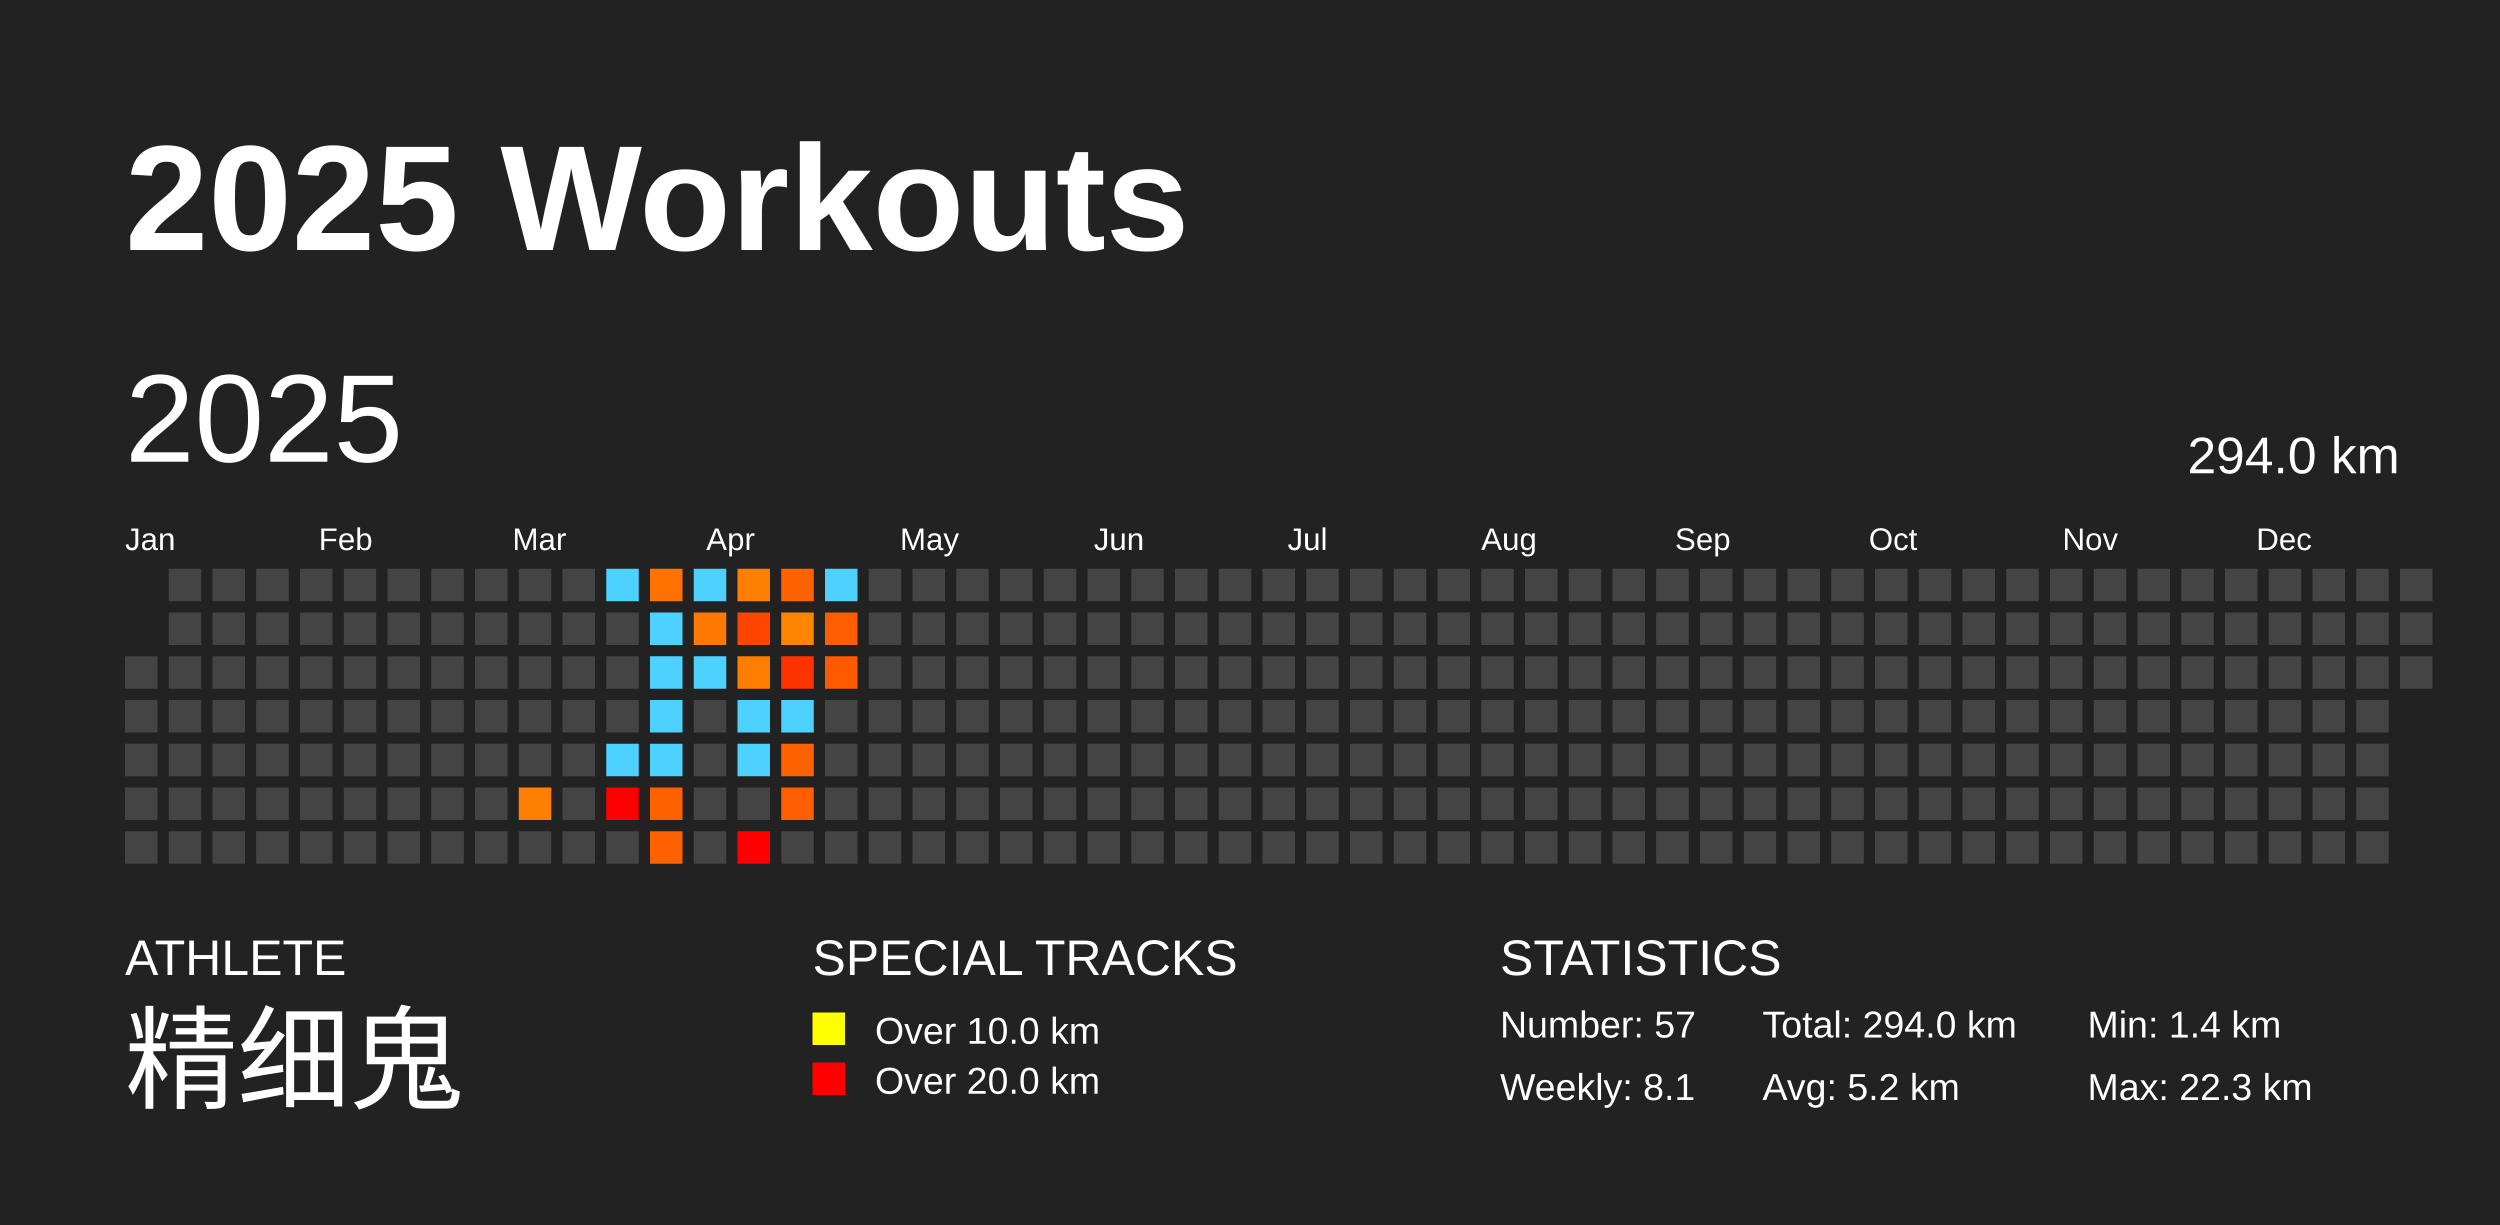
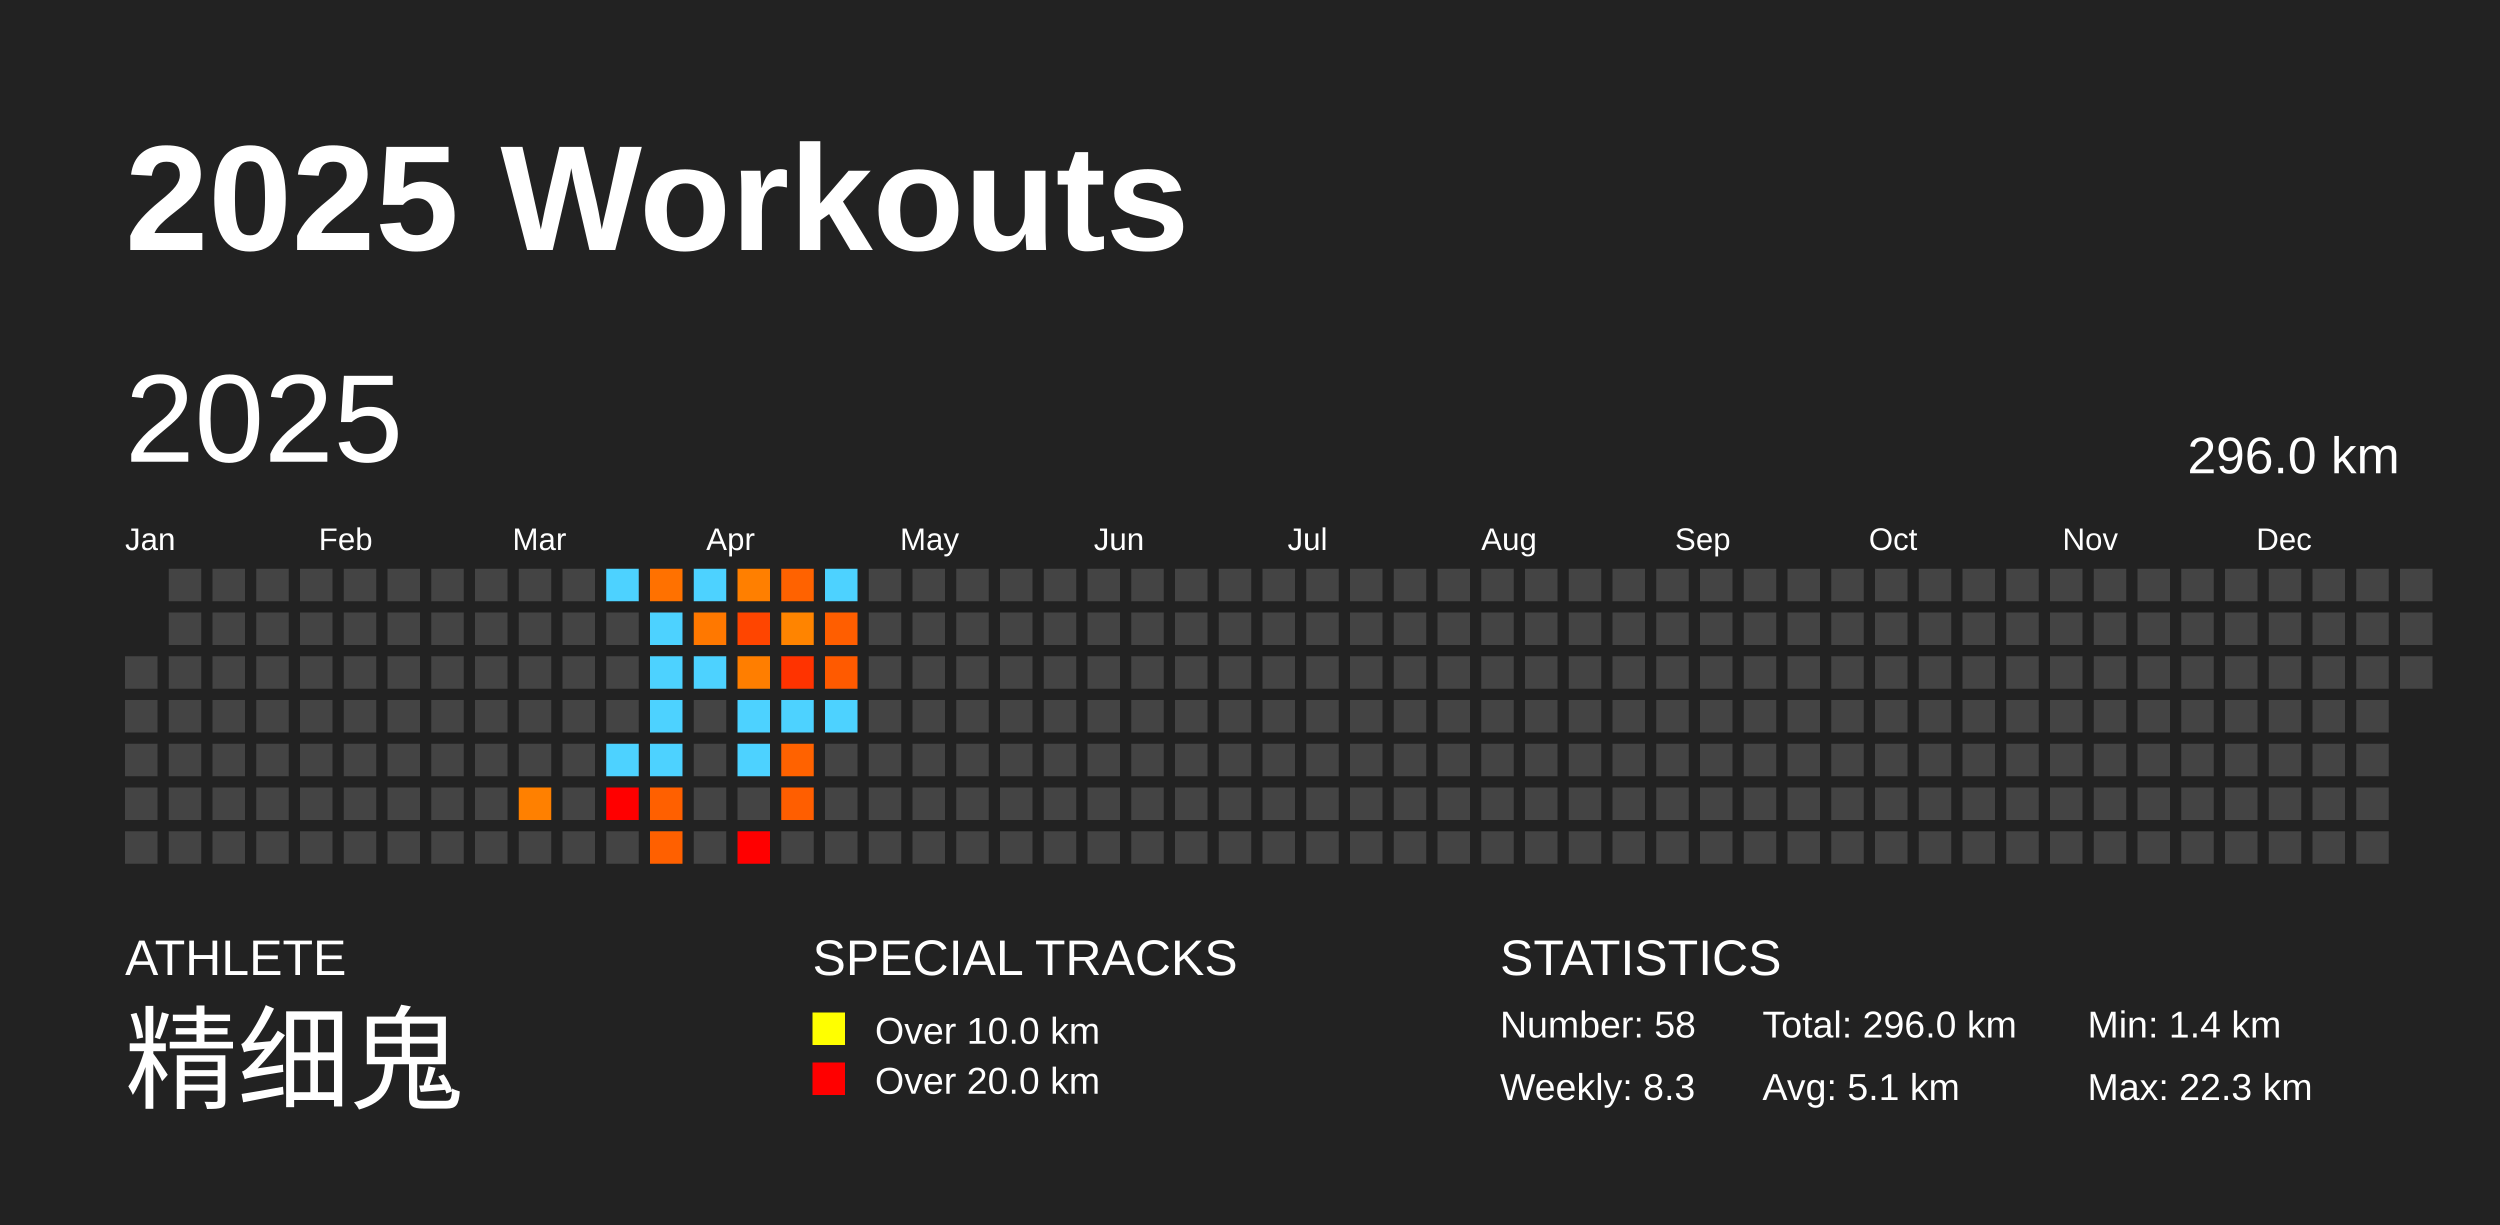
<svg xmlns="http://www.w3.org/2000/svg" baseProfile="full" height="98mm" version="1.1" viewBox="0,0,200,98" width="200mm">
  <defs />
  <rect fill="#222222" height="98" width="200" x="0" y="0" />
  <text fill="#FFFFFF" style="font-size:12px; font-family:Arial; font-weight:bold;" x="10" y="20">2025 Workouts</text>
  <text fill="#FFFFFF" style="font-size:4px; font-family:Arial" x="10" y="78">ATHLETE</text>
  <text fill="#FFFFFF" style="font-size:9px; font-family:Arial" x="10" y="88">精细鬼</text>
  <text fill="#FFFFFF" style="font-size:4px; font-family:Arial" x="65" y="78">SPECIAL TRACKS</text>
  <rect fill="yellow" height="2.6" width="2.6" x="65" y="81" />
  <text fill="#FFFFFF" style="font-size:3px; font-family:Arial" x="70" y="83.5">Over 10.0 km</text>
  <rect fill="red" height="2.6" width="2.6" x="65" y="85" />
  <text fill="#FFFFFF" style="font-size:3px; font-family:Arial" x="70" y="87.5">Over 20.0 km</text>
  <text fill="#FFFFFF" style="font-size:4px; font-family:Arial" x="120" y="78">STATISTICS</text>
-   <text fill="#FFFFFF" style="font-size:3px; font-family:Arial" x="120" y="83">Number: 57</text>
-   <text fill="#FFFFFF" style="font-size:3px; font-family:Arial" x="120" y="88">Weekly: 8.1</text>
-   <text fill="#FFFFFF" style="font-size:3px; font-family:Arial" x="141" y="83">Total: 294.0 km</text>
-   <text fill="#FFFFFF" style="font-size:3px; font-family:Arial" x="141" y="88">Avg: 5.2 km</text>
+   <text fill="#FFFFFF" style="font-size:3px; font-family:Arial" x="120" y="83">Number: 58</text>
+   <text fill="#FFFFFF" style="font-size:3px; font-family:Arial" x="120" y="88">Weekly: 8.3</text>
+   <text fill="#FFFFFF" style="font-size:3px; font-family:Arial" x="141" y="83">Total: 296.0 km</text>
+   <text fill="#FFFFFF" style="font-size:3px; font-family:Arial" x="141" y="88">Avg: 5.1 km</text>
  <text fill="#FFFFFF" style="font-size:3px; font-family:Arial" x="167" y="83">Min: 1.4 km</text>
  <text fill="#FFFFFF" style="font-size:3px; font-family:Arial" x="167" y="88">Max: 22.3 km</text>
  <text dominant-baseline="hanging" fill="#FFFFFF" style="font-size:10.0px; font-family:Arial;" x="10" y="30">2025</text>
-   <text dominant-baseline="hanging" fill="#FFFFFF" style="font-size:4.125px; font-family:Arial;" x="175" y="35">294.0 km</text>
+   <text dominant-baseline="hanging" fill="#FFFFFF" style="font-size:4.125px; font-family:Arial;" x="175" y="35">296.0 km</text>
  <text fill="#FFFFFF" style="font-size:2.5px; font-family:Arial" x="10.0" y="44">Jan</text>
  <text fill="#FFFFFF" style="font-size:2.5px; font-family:Arial" x="25.5" y="44">Feb</text>
  <text fill="#FFFFFF" style="font-size:2.5px; font-family:Arial" x="41.0" y="44">Mar</text>
  <text fill="#FFFFFF" style="font-size:2.5px; font-family:Arial" x="56.5" y="44">Apr</text>
  <text fill="#FFFFFF" style="font-size:2.5px; font-family:Arial" x="72.0" y="44">May</text>
  <text fill="#FFFFFF" style="font-size:2.5px; font-family:Arial" x="87.5" y="44">Jun</text>
  <text fill="#FFFFFF" style="font-size:2.5px; font-family:Arial" x="103.0" y="44">Jul</text>
  <text fill="#FFFFFF" style="font-size:2.5px; font-family:Arial" x="118.5" y="44">Aug</text>
  <text fill="#FFFFFF" style="font-size:2.5px; font-family:Arial" x="134.0" y="44">Sep</text>
  <text fill="#FFFFFF" style="font-size:2.5px; font-family:Arial" x="149.5" y="44">Oct</text>
  <text fill="#FFFFFF" style="font-size:2.5px; font-family:Arial" x="165.0" y="44">Nov</text>
  <text fill="#FFFFFF" style="font-size:2.5px; font-family:Arial" x="180.5" y="44">Dec</text>
  <rect fill="#444444" height="2.6" width="2.6" x="10.0" y="52.5" />
  <rect fill="#444444" height="2.6" width="2.6" x="10.0" y="56.0" />
  <rect fill="#444444" height="2.6" width="2.6" x="10.0" y="59.5" />
  <rect fill="#444444" height="2.6" width="2.6" x="10.0" y="63.0" />
  <rect fill="#444444" height="2.6" width="2.6" x="10.0" y="66.5" />
  <rect fill="#444444" height="2.6" width="2.6" x="13.5" y="45.5" />
  <rect fill="#444444" height="2.6" width="2.6" x="13.5" y="49.0" />
  <rect fill="#444444" height="2.6" width="2.6" x="13.5" y="52.5" />
  <rect fill="#444444" height="2.6" width="2.6" x="13.5" y="56.0" />
  <rect fill="#444444" height="2.6" width="2.6" x="13.5" y="59.5" />
  <rect fill="#444444" height="2.6" width="2.6" x="13.5" y="63.0" />
  <rect fill="#444444" height="2.6" width="2.6" x="13.5" y="66.5" />
  <rect fill="#444444" height="2.6" width="2.6" x="17.0" y="45.5" />
  <rect fill="#444444" height="2.6" width="2.6" x="17.0" y="49.0" />
  <rect fill="#444444" height="2.6" width="2.6" x="17.0" y="52.5" />
  <rect fill="#444444" height="2.6" width="2.6" x="17.0" y="56.0" />
  <rect fill="#444444" height="2.6" width="2.6" x="17.0" y="59.5" />
  <rect fill="#444444" height="2.6" width="2.6" x="17.0" y="63.0" />
  <rect fill="#444444" height="2.6" width="2.6" x="17.0" y="66.5" />
  <rect fill="#444444" height="2.6" width="2.6" x="20.5" y="45.5" />
  <rect fill="#444444" height="2.6" width="2.6" x="20.5" y="49.0" />
  <rect fill="#444444" height="2.6" width="2.6" x="20.5" y="52.5" />
  <rect fill="#444444" height="2.6" width="2.6" x="20.5" y="56.0" />
  <rect fill="#444444" height="2.6" width="2.6" x="20.5" y="59.5" />
  <rect fill="#444444" height="2.6" width="2.6" x="20.5" y="63.0" />
  <rect fill="#444444" height="2.6" width="2.6" x="20.5" y="66.5" />
  <rect fill="#444444" height="2.6" width="2.6" x="24.0" y="45.5" />
  <rect fill="#444444" height="2.6" width="2.6" x="24.0" y="49.0" />
  <rect fill="#444444" height="2.6" width="2.6" x="24.0" y="52.5" />
  <rect fill="#444444" height="2.6" width="2.6" x="24.0" y="56.0" />
  <rect fill="#444444" height="2.6" width="2.6" x="24.0" y="59.5" />
  <rect fill="#444444" height="2.6" width="2.6" x="24.0" y="63.0" />
  <rect fill="#444444" height="2.6" width="2.6" x="24.0" y="66.5" />
  <rect fill="#444444" height="2.6" width="2.6" x="27.5" y="45.5" />
  <rect fill="#444444" height="2.6" width="2.6" x="27.5" y="49.0" />
  <rect fill="#444444" height="2.6" width="2.6" x="27.5" y="52.5" />
  <rect fill="#444444" height="2.6" width="2.6" x="27.5" y="56.0" />
  <rect fill="#444444" height="2.6" width="2.6" x="27.5" y="59.5" />
  <rect fill="#444444" height="2.6" width="2.6" x="27.5" y="63.0" />
  <rect fill="#444444" height="2.6" width="2.6" x="27.5" y="66.5" />
  <rect fill="#444444" height="2.6" width="2.6" x="31.0" y="45.5" />
  <rect fill="#444444" height="2.6" width="2.6" x="31.0" y="49.0" />
  <rect fill="#444444" height="2.6" width="2.6" x="31.0" y="52.5" />
  <rect fill="#444444" height="2.6" width="2.6" x="31.0" y="56.0" />
  <rect fill="#444444" height="2.6" width="2.6" x="31.0" y="59.5" />
  <rect fill="#444444" height="2.6" width="2.6" x="31.0" y="63.0" />
  <rect fill="#444444" height="2.6" width="2.6" x="31.0" y="66.5" />
  <rect fill="#444444" height="2.6" width="2.6" x="34.5" y="45.5" />
  <rect fill="#444444" height="2.6" width="2.6" x="34.5" y="49.0" />
  <rect fill="#444444" height="2.6" width="2.6" x="34.5" y="52.5" />
  <rect fill="#444444" height="2.6" width="2.6" x="34.5" y="56.0" />
  <rect fill="#444444" height="2.6" width="2.6" x="34.5" y="59.5" />
  <rect fill="#444444" height="2.6" width="2.6" x="34.5" y="63.0" />
  <rect fill="#444444" height="2.6" width="2.6" x="34.5" y="66.5" />
  <rect fill="#444444" height="2.6" width="2.6" x="38.0" y="45.5" />
  <rect fill="#444444" height="2.6" width="2.6" x="38.0" y="49.0" />
  <rect fill="#444444" height="2.6" width="2.6" x="38.0" y="52.5" />
  <rect fill="#444444" height="2.6" width="2.6" x="38.0" y="56.0" />
  <rect fill="#444444" height="2.6" width="2.6" x="38.0" y="59.5" />
  <rect fill="#444444" height="2.6" width="2.6" x="38.0" y="63.0" />
  <rect fill="#444444" height="2.6" width="2.6" x="38.0" y="66.5" />
  <rect fill="#444444" height="2.6" width="2.6" x="41.5" y="45.5" />
  <rect fill="#444444" height="2.6" width="2.6" x="41.5" y="49.0" />
  <rect fill="#444444" height="2.6" width="2.6" x="41.5" y="52.5" />
  <rect fill="#444444" height="2.6" width="2.6" x="41.5" y="56.0" />
  <rect fill="#444444" height="2.6" width="2.6" x="41.5" y="59.5" />
  <rect fill="#ff8000" height="2.6" width="2.6" x="41.5" y="63.0" />
  <rect fill="#444444" height="2.6" width="2.6" x="41.5" y="66.5" />
  <rect fill="#444444" height="2.6" width="2.6" x="45.0" y="45.5" />
  <rect fill="#444444" height="2.6" width="2.6" x="45.0" y="49.0" />
  <rect fill="#444444" height="2.6" width="2.6" x="45.0" y="52.5" />
  <rect fill="#444444" height="2.6" width="2.6" x="45.0" y="56.0" />
  <rect fill="#444444" height="2.6" width="2.6" x="45.0" y="59.5" />
  <rect fill="#444444" height="2.6" width="2.6" x="45.0" y="63.0" />
  <rect fill="#444444" height="2.6" width="2.6" x="45.0" y="66.5" />
  <rect fill="#4dd2ff" height="2.6" width="2.6" x="48.5" y="45.5" />
  <rect fill="#444444" height="2.6" width="2.6" x="48.5" y="49.0" />
  <rect fill="#444444" height="2.6" width="2.6" x="48.5" y="52.5" />
  <rect fill="#444444" height="2.6" width="2.6" x="48.5" y="56.0" />
  <rect fill="#4dd2ff" height="2.6" width="2.6" x="48.5" y="59.5" />
  <rect fill="red" height="2.6" width="2.6" x="48.5" y="63.0" />
  <rect fill="#444444" height="2.6" width="2.6" x="48.5" y="66.5" />
  <rect fill="#ff7100" height="2.6" width="2.6" x="52.0" y="45.5" />
  <rect fill="#4dd2ff" height="2.6" width="2.6" x="52.0" y="49.0" />
  <rect fill="#4dd2ff" height="2.6" width="2.6" x="52.0" y="52.5" />
  <rect fill="#4dd2ff" height="2.6" width="2.6" x="52.0" y="56.0" />
  <rect fill="#4dd2ff" height="2.6" width="2.6" x="52.0" y="59.5" />
  <rect fill="#ff6000" height="2.6" width="2.6" x="52.0" y="63.0" />
  <rect fill="#ff6000" height="2.6" width="2.6" x="52.0" y="66.5" />
  <rect fill="#4dd2ff" height="2.6" width="2.6" x="55.5" y="45.5" />
  <rect fill="#ff7800" height="2.6" width="2.6" x="55.5" y="49.0" />
  <rect fill="#4dd2ff" height="2.6" width="2.6" x="55.5" y="52.5" />
  <rect fill="#444444" height="2.6" width="2.6" x="55.5" y="56.0" />
  <rect fill="#444444" height="2.6" width="2.6" x="55.5" y="59.5" />
  <rect fill="#444444" height="2.6" width="2.6" x="55.5" y="63.0" />
  <rect fill="#444444" height="2.6" width="2.6" x="55.5" y="66.5" />
  <rect fill="#ff7f00" height="2.6" width="2.6" x="59.0" y="45.5" />
  <rect fill="#ff4500" height="2.6" width="2.6" x="59.0" y="49.0" />
  <rect fill="#ff7e00" height="2.6" width="2.6" x="59.0" y="52.5" />
  <rect fill="#4dd2ff" height="2.6" width="2.6" x="59.0" y="56.0" />
  <rect fill="#4dd2ff" height="2.6" width="2.6" x="59.0" y="59.5" />
  <rect fill="#444444" height="2.6" width="2.6" x="59.0" y="63.0" />
  <rect fill="red" height="2.6" width="2.6" x="59.0" y="66.5" />
  <rect fill="#ff6200" height="2.6" width="2.6" x="62.5" y="45.5" />
  <rect fill="#ff8400" height="2.6" width="2.6" x="62.5" y="49.0" />
  <rect fill="#ff3300" height="2.6" width="2.6" x="62.5" y="52.5" />
  <rect fill="#4dd2ff" height="2.6" width="2.6" x="62.5" y="56.0" />
  <rect fill="#ff6200" height="2.6" width="2.6" x="62.5" y="59.5" />
  <rect fill="#ff5e00" height="2.6" width="2.6" x="62.5" y="63.0" />
  <rect fill="#444444" height="2.6" width="2.6" x="62.5" y="66.5" />
  <rect fill="#4dd2ff" height="2.6" width="2.6" x="66.0" y="45.5" />
  <rect fill="#ff5e00" height="2.6" width="2.6" x="66.0" y="49.0" />
  <rect fill="#ff5a00" height="2.6" width="2.6" x="66.0" y="52.5" />
-   <rect fill="#444444" height="2.6" width="2.6" x="66.0" y="56.0" />
+   <rect fill="#4dd2ff" height="2.6" width="2.6" x="66.0" y="56.0" />
  <rect fill="#444444" height="2.6" width="2.6" x="66.0" y="59.5" />
  <rect fill="#444444" height="2.6" width="2.6" x="66.0" y="63.0" />
  <rect fill="#444444" height="2.6" width="2.6" x="66.0" y="66.5" />
  <rect fill="#444444" height="2.6" width="2.6" x="69.5" y="45.5" />
  <rect fill="#444444" height="2.6" width="2.6" x="69.5" y="49.0" />
  <rect fill="#444444" height="2.6" width="2.6" x="69.5" y="52.5" />
  <rect fill="#444444" height="2.6" width="2.6" x="69.5" y="56.0" />
  <rect fill="#444444" height="2.6" width="2.6" x="69.5" y="59.5" />
  <rect fill="#444444" height="2.6" width="2.6" x="69.5" y="63.0" />
  <rect fill="#444444" height="2.6" width="2.6" x="69.5" y="66.5" />
  <rect fill="#444444" height="2.6" width="2.6" x="73.0" y="45.5" />
  <rect fill="#444444" height="2.6" width="2.6" x="73.0" y="49.0" />
  <rect fill="#444444" height="2.6" width="2.6" x="73.0" y="52.5" />
  <rect fill="#444444" height="2.6" width="2.6" x="73.0" y="56.0" />
  <rect fill="#444444" height="2.6" width="2.6" x="73.0" y="59.5" />
  <rect fill="#444444" height="2.6" width="2.6" x="73.0" y="63.0" />
  <rect fill="#444444" height="2.6" width="2.6" x="73.0" y="66.5" />
  <rect fill="#444444" height="2.6" width="2.6" x="76.5" y="45.5" />
  <rect fill="#444444" height="2.6" width="2.6" x="76.5" y="49.0" />
  <rect fill="#444444" height="2.6" width="2.6" x="76.5" y="52.5" />
  <rect fill="#444444" height="2.6" width="2.6" x="76.5" y="56.0" />
  <rect fill="#444444" height="2.6" width="2.6" x="76.5" y="59.5" />
  <rect fill="#444444" height="2.6" width="2.6" x="76.5" y="63.0" />
  <rect fill="#444444" height="2.6" width="2.6" x="76.5" y="66.5" />
  <rect fill="#444444" height="2.6" width="2.6" x="80.0" y="45.5" />
  <rect fill="#444444" height="2.6" width="2.6" x="80.0" y="49.0" />
  <rect fill="#444444" height="2.6" width="2.6" x="80.0" y="52.5" />
  <rect fill="#444444" height="2.6" width="2.6" x="80.0" y="56.0" />
  <rect fill="#444444" height="2.6" width="2.6" x="80.0" y="59.5" />
  <rect fill="#444444" height="2.6" width="2.6" x="80.0" y="63.0" />
  <rect fill="#444444" height="2.6" width="2.6" x="80.0" y="66.5" />
  <rect fill="#444444" height="2.6" width="2.6" x="83.5" y="45.5" />
  <rect fill="#444444" height="2.6" width="2.6" x="83.5" y="49.0" />
  <rect fill="#444444" height="2.6" width="2.6" x="83.5" y="52.5" />
  <rect fill="#444444" height="2.6" width="2.6" x="83.5" y="56.0" />
  <rect fill="#444444" height="2.6" width="2.6" x="83.5" y="59.5" />
  <rect fill="#444444" height="2.6" width="2.6" x="83.5" y="63.0" />
  <rect fill="#444444" height="2.6" width="2.6" x="83.5" y="66.5" />
  <rect fill="#444444" height="2.6" width="2.6" x="87.0" y="45.5" />
  <rect fill="#444444" height="2.6" width="2.6" x="87.0" y="49.0" />
  <rect fill="#444444" height="2.6" width="2.6" x="87.0" y="52.5" />
  <rect fill="#444444" height="2.6" width="2.6" x="87.0" y="56.0" />
  <rect fill="#444444" height="2.6" width="2.6" x="87.0" y="59.5" />
  <rect fill="#444444" height="2.6" width="2.6" x="87.0" y="63.0" />
  <rect fill="#444444" height="2.6" width="2.6" x="87.0" y="66.5" />
  <rect fill="#444444" height="2.6" width="2.6" x="90.5" y="45.5" />
  <rect fill="#444444" height="2.6" width="2.6" x="90.5" y="49.0" />
  <rect fill="#444444" height="2.6" width="2.6" x="90.5" y="52.5" />
  <rect fill="#444444" height="2.6" width="2.6" x="90.5" y="56.0" />
  <rect fill="#444444" height="2.6" width="2.6" x="90.5" y="59.5" />
  <rect fill="#444444" height="2.6" width="2.6" x="90.5" y="63.0" />
  <rect fill="#444444" height="2.6" width="2.6" x="90.5" y="66.5" />
  <rect fill="#444444" height="2.6" width="2.6" x="94.0" y="45.5" />
  <rect fill="#444444" height="2.6" width="2.6" x="94.0" y="49.0" />
  <rect fill="#444444" height="2.6" width="2.6" x="94.0" y="52.5" />
  <rect fill="#444444" height="2.6" width="2.6" x="94.0" y="56.0" />
  <rect fill="#444444" height="2.6" width="2.6" x="94.0" y="59.5" />
  <rect fill="#444444" height="2.6" width="2.6" x="94.0" y="63.0" />
  <rect fill="#444444" height="2.6" width="2.6" x="94.0" y="66.5" />
  <rect fill="#444444" height="2.6" width="2.6" x="97.5" y="45.5" />
  <rect fill="#444444" height="2.6" width="2.6" x="97.5" y="49.0" />
  <rect fill="#444444" height="2.6" width="2.6" x="97.5" y="52.5" />
  <rect fill="#444444" height="2.6" width="2.6" x="97.5" y="56.0" />
  <rect fill="#444444" height="2.6" width="2.6" x="97.5" y="59.5" />
  <rect fill="#444444" height="2.6" width="2.6" x="97.5" y="63.0" />
  <rect fill="#444444" height="2.6" width="2.6" x="97.5" y="66.5" />
  <rect fill="#444444" height="2.6" width="2.6" x="101.0" y="45.5" />
  <rect fill="#444444" height="2.6" width="2.6" x="101.0" y="49.0" />
  <rect fill="#444444" height="2.6" width="2.6" x="101.0" y="52.5" />
  <rect fill="#444444" height="2.6" width="2.6" x="101.0" y="56.0" />
  <rect fill="#444444" height="2.6" width="2.6" x="101.0" y="59.5" />
  <rect fill="#444444" height="2.6" width="2.6" x="101.0" y="63.0" />
  <rect fill="#444444" height="2.6" width="2.6" x="101.0" y="66.5" />
  <rect fill="#444444" height="2.6" width="2.6" x="104.5" y="45.5" />
  <rect fill="#444444" height="2.6" width="2.6" x="104.5" y="49.0" />
  <rect fill="#444444" height="2.6" width="2.6" x="104.5" y="52.5" />
  <rect fill="#444444" height="2.6" width="2.6" x="104.5" y="56.0" />
  <rect fill="#444444" height="2.6" width="2.6" x="104.5" y="59.5" />
  <rect fill="#444444" height="2.6" width="2.6" x="104.5" y="63.0" />
  <rect fill="#444444" height="2.6" width="2.6" x="104.5" y="66.5" />
  <rect fill="#444444" height="2.6" width="2.6" x="108.0" y="45.5" />
  <rect fill="#444444" height="2.6" width="2.6" x="108.0" y="49.0" />
  <rect fill="#444444" height="2.6" width="2.6" x="108.0" y="52.5" />
  <rect fill="#444444" height="2.6" width="2.6" x="108.0" y="56.0" />
  <rect fill="#444444" height="2.6" width="2.6" x="108.0" y="59.5" />
  <rect fill="#444444" height="2.6" width="2.6" x="108.0" y="63.0" />
  <rect fill="#444444" height="2.6" width="2.6" x="108.0" y="66.5" />
  <rect fill="#444444" height="2.6" width="2.6" x="111.5" y="45.5" />
  <rect fill="#444444" height="2.6" width="2.6" x="111.5" y="49.0" />
  <rect fill="#444444" height="2.6" width="2.6" x="111.5" y="52.5" />
  <rect fill="#444444" height="2.6" width="2.6" x="111.5" y="56.0" />
  <rect fill="#444444" height="2.6" width="2.6" x="111.5" y="59.5" />
  <rect fill="#444444" height="2.6" width="2.6" x="111.5" y="63.0" />
  <rect fill="#444444" height="2.6" width="2.6" x="111.5" y="66.5" />
  <rect fill="#444444" height="2.6" width="2.6" x="115.0" y="45.5" />
  <rect fill="#444444" height="2.6" width="2.6" x="115.0" y="49.0" />
  <rect fill="#444444" height="2.6" width="2.6" x="115.0" y="52.5" />
  <rect fill="#444444" height="2.6" width="2.6" x="115.0" y="56.0" />
  <rect fill="#444444" height="2.6" width="2.6" x="115.0" y="59.5" />
  <rect fill="#444444" height="2.6" width="2.6" x="115.0" y="63.0" />
  <rect fill="#444444" height="2.6" width="2.6" x="115.0" y="66.5" />
  <rect fill="#444444" height="2.6" width="2.6" x="118.5" y="45.5" />
  <rect fill="#444444" height="2.6" width="2.6" x="118.5" y="49.0" />
  <rect fill="#444444" height="2.6" width="2.6" x="118.5" y="52.5" />
  <rect fill="#444444" height="2.6" width="2.6" x="118.5" y="56.0" />
  <rect fill="#444444" height="2.6" width="2.6" x="118.5" y="59.5" />
  <rect fill="#444444" height="2.6" width="2.6" x="118.5" y="63.0" />
  <rect fill="#444444" height="2.6" width="2.6" x="118.5" y="66.5" />
  <rect fill="#444444" height="2.6" width="2.6" x="122.0" y="45.5" />
  <rect fill="#444444" height="2.6" width="2.6" x="122.0" y="49.0" />
  <rect fill="#444444" height="2.6" width="2.6" x="122.0" y="52.5" />
  <rect fill="#444444" height="2.6" width="2.6" x="122.0" y="56.0" />
  <rect fill="#444444" height="2.6" width="2.6" x="122.0" y="59.5" />
  <rect fill="#444444" height="2.6" width="2.6" x="122.0" y="63.0" />
  <rect fill="#444444" height="2.6" width="2.6" x="122.0" y="66.5" />
  <rect fill="#444444" height="2.6" width="2.6" x="125.5" y="45.5" />
  <rect fill="#444444" height="2.6" width="2.6" x="125.5" y="49.0" />
  <rect fill="#444444" height="2.6" width="2.6" x="125.5" y="52.5" />
  <rect fill="#444444" height="2.6" width="2.6" x="125.5" y="56.0" />
  <rect fill="#444444" height="2.6" width="2.6" x="125.5" y="59.5" />
  <rect fill="#444444" height="2.6" width="2.6" x="125.5" y="63.0" />
  <rect fill="#444444" height="2.6" width="2.6" x="125.5" y="66.5" />
  <rect fill="#444444" height="2.6" width="2.6" x="129.0" y="45.5" />
  <rect fill="#444444" height="2.6" width="2.6" x="129.0" y="49.0" />
  <rect fill="#444444" height="2.6" width="2.6" x="129.0" y="52.5" />
  <rect fill="#444444" height="2.6" width="2.6" x="129.0" y="56.0" />
  <rect fill="#444444" height="2.6" width="2.6" x="129.0" y="59.5" />
  <rect fill="#444444" height="2.6" width="2.6" x="129.0" y="63.0" />
  <rect fill="#444444" height="2.6" width="2.6" x="129.0" y="66.5" />
  <rect fill="#444444" height="2.6" width="2.6" x="132.5" y="45.5" />
  <rect fill="#444444" height="2.6" width="2.6" x="132.5" y="49.0" />
  <rect fill="#444444" height="2.6" width="2.6" x="132.5" y="52.5" />
  <rect fill="#444444" height="2.6" width="2.6" x="132.5" y="56.0" />
  <rect fill="#444444" height="2.6" width="2.6" x="132.5" y="59.5" />
  <rect fill="#444444" height="2.6" width="2.6" x="132.5" y="63.0" />
  <rect fill="#444444" height="2.6" width="2.6" x="132.5" y="66.5" />
  <rect fill="#444444" height="2.6" width="2.6" x="136.0" y="45.5" />
  <rect fill="#444444" height="2.6" width="2.6" x="136.0" y="49.0" />
  <rect fill="#444444" height="2.6" width="2.6" x="136.0" y="52.5" />
  <rect fill="#444444" height="2.6" width="2.6" x="136.0" y="56.0" />
  <rect fill="#444444" height="2.6" width="2.6" x="136.0" y="59.5" />
  <rect fill="#444444" height="2.6" width="2.6" x="136.0" y="63.0" />
  <rect fill="#444444" height="2.6" width="2.6" x="136.0" y="66.5" />
  <rect fill="#444444" height="2.6" width="2.6" x="139.5" y="45.5" />
  <rect fill="#444444" height="2.6" width="2.6" x="139.5" y="49.0" />
  <rect fill="#444444" height="2.6" width="2.6" x="139.5" y="52.5" />
  <rect fill="#444444" height="2.6" width="2.6" x="139.5" y="56.0" />
  <rect fill="#444444" height="2.6" width="2.6" x="139.5" y="59.5" />
  <rect fill="#444444" height="2.6" width="2.6" x="139.5" y="63.0" />
  <rect fill="#444444" height="2.6" width="2.6" x="139.5" y="66.5" />
  <rect fill="#444444" height="2.6" width="2.6" x="143.0" y="45.5" />
  <rect fill="#444444" height="2.6" width="2.6" x="143.0" y="49.0" />
  <rect fill="#444444" height="2.6" width="2.6" x="143.0" y="52.5" />
  <rect fill="#444444" height="2.6" width="2.6" x="143.0" y="56.0" />
  <rect fill="#444444" height="2.6" width="2.6" x="143.0" y="59.5" />
  <rect fill="#444444" height="2.6" width="2.6" x="143.0" y="63.0" />
  <rect fill="#444444" height="2.6" width="2.6" x="143.0" y="66.5" />
  <rect fill="#444444" height="2.6" width="2.6" x="146.5" y="45.5" />
  <rect fill="#444444" height="2.6" width="2.6" x="146.5" y="49.0" />
  <rect fill="#444444" height="2.6" width="2.6" x="146.5" y="52.5" />
  <rect fill="#444444" height="2.6" width="2.6" x="146.5" y="56.0" />
  <rect fill="#444444" height="2.6" width="2.6" x="146.5" y="59.5" />
  <rect fill="#444444" height="2.6" width="2.6" x="146.5" y="63.0" />
  <rect fill="#444444" height="2.6" width="2.6" x="146.5" y="66.5" />
  <rect fill="#444444" height="2.6" width="2.6" x="150.0" y="45.5" />
  <rect fill="#444444" height="2.6" width="2.6" x="150.0" y="49.0" />
  <rect fill="#444444" height="2.6" width="2.6" x="150.0" y="52.5" />
  <rect fill="#444444" height="2.6" width="2.6" x="150.0" y="56.0" />
  <rect fill="#444444" height="2.6" width="2.6" x="150.0" y="59.5" />
  <rect fill="#444444" height="2.6" width="2.6" x="150.0" y="63.0" />
  <rect fill="#444444" height="2.6" width="2.6" x="150.0" y="66.5" />
  <rect fill="#444444" height="2.6" width="2.6" x="153.5" y="45.5" />
  <rect fill="#444444" height="2.6" width="2.6" x="153.5" y="49.0" />
  <rect fill="#444444" height="2.6" width="2.6" x="153.5" y="52.5" />
  <rect fill="#444444" height="2.6" width="2.6" x="153.5" y="56.0" />
  <rect fill="#444444" height="2.6" width="2.6" x="153.5" y="59.5" />
  <rect fill="#444444" height="2.6" width="2.6" x="153.5" y="63.0" />
  <rect fill="#444444" height="2.6" width="2.6" x="153.5" y="66.5" />
  <rect fill="#444444" height="2.6" width="2.6" x="157.0" y="45.5" />
  <rect fill="#444444" height="2.6" width="2.6" x="157.0" y="49.0" />
  <rect fill="#444444" height="2.6" width="2.6" x="157.0" y="52.5" />
  <rect fill="#444444" height="2.6" width="2.6" x="157.0" y="56.0" />
  <rect fill="#444444" height="2.6" width="2.6" x="157.0" y="59.5" />
  <rect fill="#444444" height="2.6" width="2.6" x="157.0" y="63.0" />
  <rect fill="#444444" height="2.6" width="2.6" x="157.0" y="66.5" />
  <rect fill="#444444" height="2.6" width="2.6" x="160.5" y="45.5" />
  <rect fill="#444444" height="2.6" width="2.6" x="160.5" y="49.0" />
  <rect fill="#444444" height="2.6" width="2.6" x="160.5" y="52.5" />
  <rect fill="#444444" height="2.6" width="2.6" x="160.5" y="56.0" />
  <rect fill="#444444" height="2.6" width="2.6" x="160.5" y="59.5" />
  <rect fill="#444444" height="2.6" width="2.6" x="160.5" y="63.0" />
  <rect fill="#444444" height="2.6" width="2.6" x="160.5" y="66.5" />
  <rect fill="#444444" height="2.6" width="2.6" x="164.0" y="45.5" />
  <rect fill="#444444" height="2.6" width="2.6" x="164.0" y="49.0" />
  <rect fill="#444444" height="2.6" width="2.6" x="164.0" y="52.5" />
  <rect fill="#444444" height="2.6" width="2.6" x="164.0" y="56.0" />
  <rect fill="#444444" height="2.6" width="2.6" x="164.0" y="59.5" />
  <rect fill="#444444" height="2.6" width="2.6" x="164.0" y="63.0" />
  <rect fill="#444444" height="2.6" width="2.6" x="164.0" y="66.5" />
  <rect fill="#444444" height="2.6" width="2.6" x="167.5" y="45.5" />
  <rect fill="#444444" height="2.6" width="2.6" x="167.5" y="49.0" />
  <rect fill="#444444" height="2.6" width="2.6" x="167.5" y="52.5" />
  <rect fill="#444444" height="2.6" width="2.6" x="167.5" y="56.0" />
  <rect fill="#444444" height="2.6" width="2.6" x="167.5" y="59.5" />
  <rect fill="#444444" height="2.6" width="2.6" x="167.5" y="63.0" />
  <rect fill="#444444" height="2.6" width="2.6" x="167.5" y="66.5" />
  <rect fill="#444444" height="2.6" width="2.6" x="171.0" y="45.5" />
  <rect fill="#444444" height="2.6" width="2.6" x="171.0" y="49.0" />
  <rect fill="#444444" height="2.6" width="2.6" x="171.0" y="52.5" />
  <rect fill="#444444" height="2.6" width="2.6" x="171.0" y="56.0" />
  <rect fill="#444444" height="2.6" width="2.6" x="171.0" y="59.5" />
  <rect fill="#444444" height="2.6" width="2.6" x="171.0" y="63.0" />
  <rect fill="#444444" height="2.6" width="2.6" x="171.0" y="66.5" />
  <rect fill="#444444" height="2.6" width="2.6" x="174.5" y="45.5" />
  <rect fill="#444444" height="2.6" width="2.6" x="174.5" y="49.0" />
  <rect fill="#444444" height="2.6" width="2.6" x="174.5" y="52.5" />
  <rect fill="#444444" height="2.6" width="2.6" x="174.5" y="56.0" />
  <rect fill="#444444" height="2.6" width="2.6" x="174.5" y="59.5" />
  <rect fill="#444444" height="2.6" width="2.6" x="174.5" y="63.0" />
  <rect fill="#444444" height="2.6" width="2.6" x="174.5" y="66.5" />
  <rect fill="#444444" height="2.6" width="2.6" x="178.0" y="45.5" />
  <rect fill="#444444" height="2.6" width="2.6" x="178.0" y="49.0" />
  <rect fill="#444444" height="2.6" width="2.6" x="178.0" y="52.5" />
  <rect fill="#444444" height="2.6" width="2.6" x="178.0" y="56.0" />
  <rect fill="#444444" height="2.6" width="2.6" x="178.0" y="59.5" />
  <rect fill="#444444" height="2.6" width="2.6" x="178.0" y="63.0" />
  <rect fill="#444444" height="2.6" width="2.6" x="178.0" y="66.5" />
  <rect fill="#444444" height="2.6" width="2.6" x="181.5" y="45.5" />
  <rect fill="#444444" height="2.6" width="2.6" x="181.5" y="49.0" />
  <rect fill="#444444" height="2.6" width="2.6" x="181.5" y="52.5" />
  <rect fill="#444444" height="2.6" width="2.6" x="181.5" y="56.0" />
  <rect fill="#444444" height="2.6" width="2.6" x="181.5" y="59.5" />
  <rect fill="#444444" height="2.6" width="2.6" x="181.5" y="63.0" />
  <rect fill="#444444" height="2.6" width="2.6" x="181.5" y="66.5" />
  <rect fill="#444444" height="2.6" width="2.6" x="185.0" y="45.5" />
  <rect fill="#444444" height="2.6" width="2.6" x="185.0" y="49.0" />
  <rect fill="#444444" height="2.6" width="2.6" x="185.0" y="52.5" />
  <rect fill="#444444" height="2.6" width="2.6" x="185.0" y="56.0" />
  <rect fill="#444444" height="2.6" width="2.6" x="185.0" y="59.5" />
  <rect fill="#444444" height="2.6" width="2.6" x="185.0" y="63.0" />
  <rect fill="#444444" height="2.6" width="2.6" x="185.0" y="66.5" />
  <rect fill="#444444" height="2.6" width="2.6" x="188.5" y="45.5" />
  <rect fill="#444444" height="2.6" width="2.6" x="188.5" y="49.0" />
  <rect fill="#444444" height="2.6" width="2.6" x="188.5" y="52.5" />
  <rect fill="#444444" height="2.6" width="2.6" x="188.5" y="56.0" />
  <rect fill="#444444" height="2.6" width="2.6" x="188.5" y="59.5" />
  <rect fill="#444444" height="2.6" width="2.6" x="188.5" y="63.0" />
  <rect fill="#444444" height="2.6" width="2.6" x="188.5" y="66.5" />
  <rect fill="#444444" height="2.6" width="2.6" x="192.0" y="45.5" />
  <rect fill="#444444" height="2.6" width="2.6" x="192.0" y="49.0" />
  <rect fill="#444444" height="2.6" width="2.6" x="192.0" y="52.5" />
</svg>
